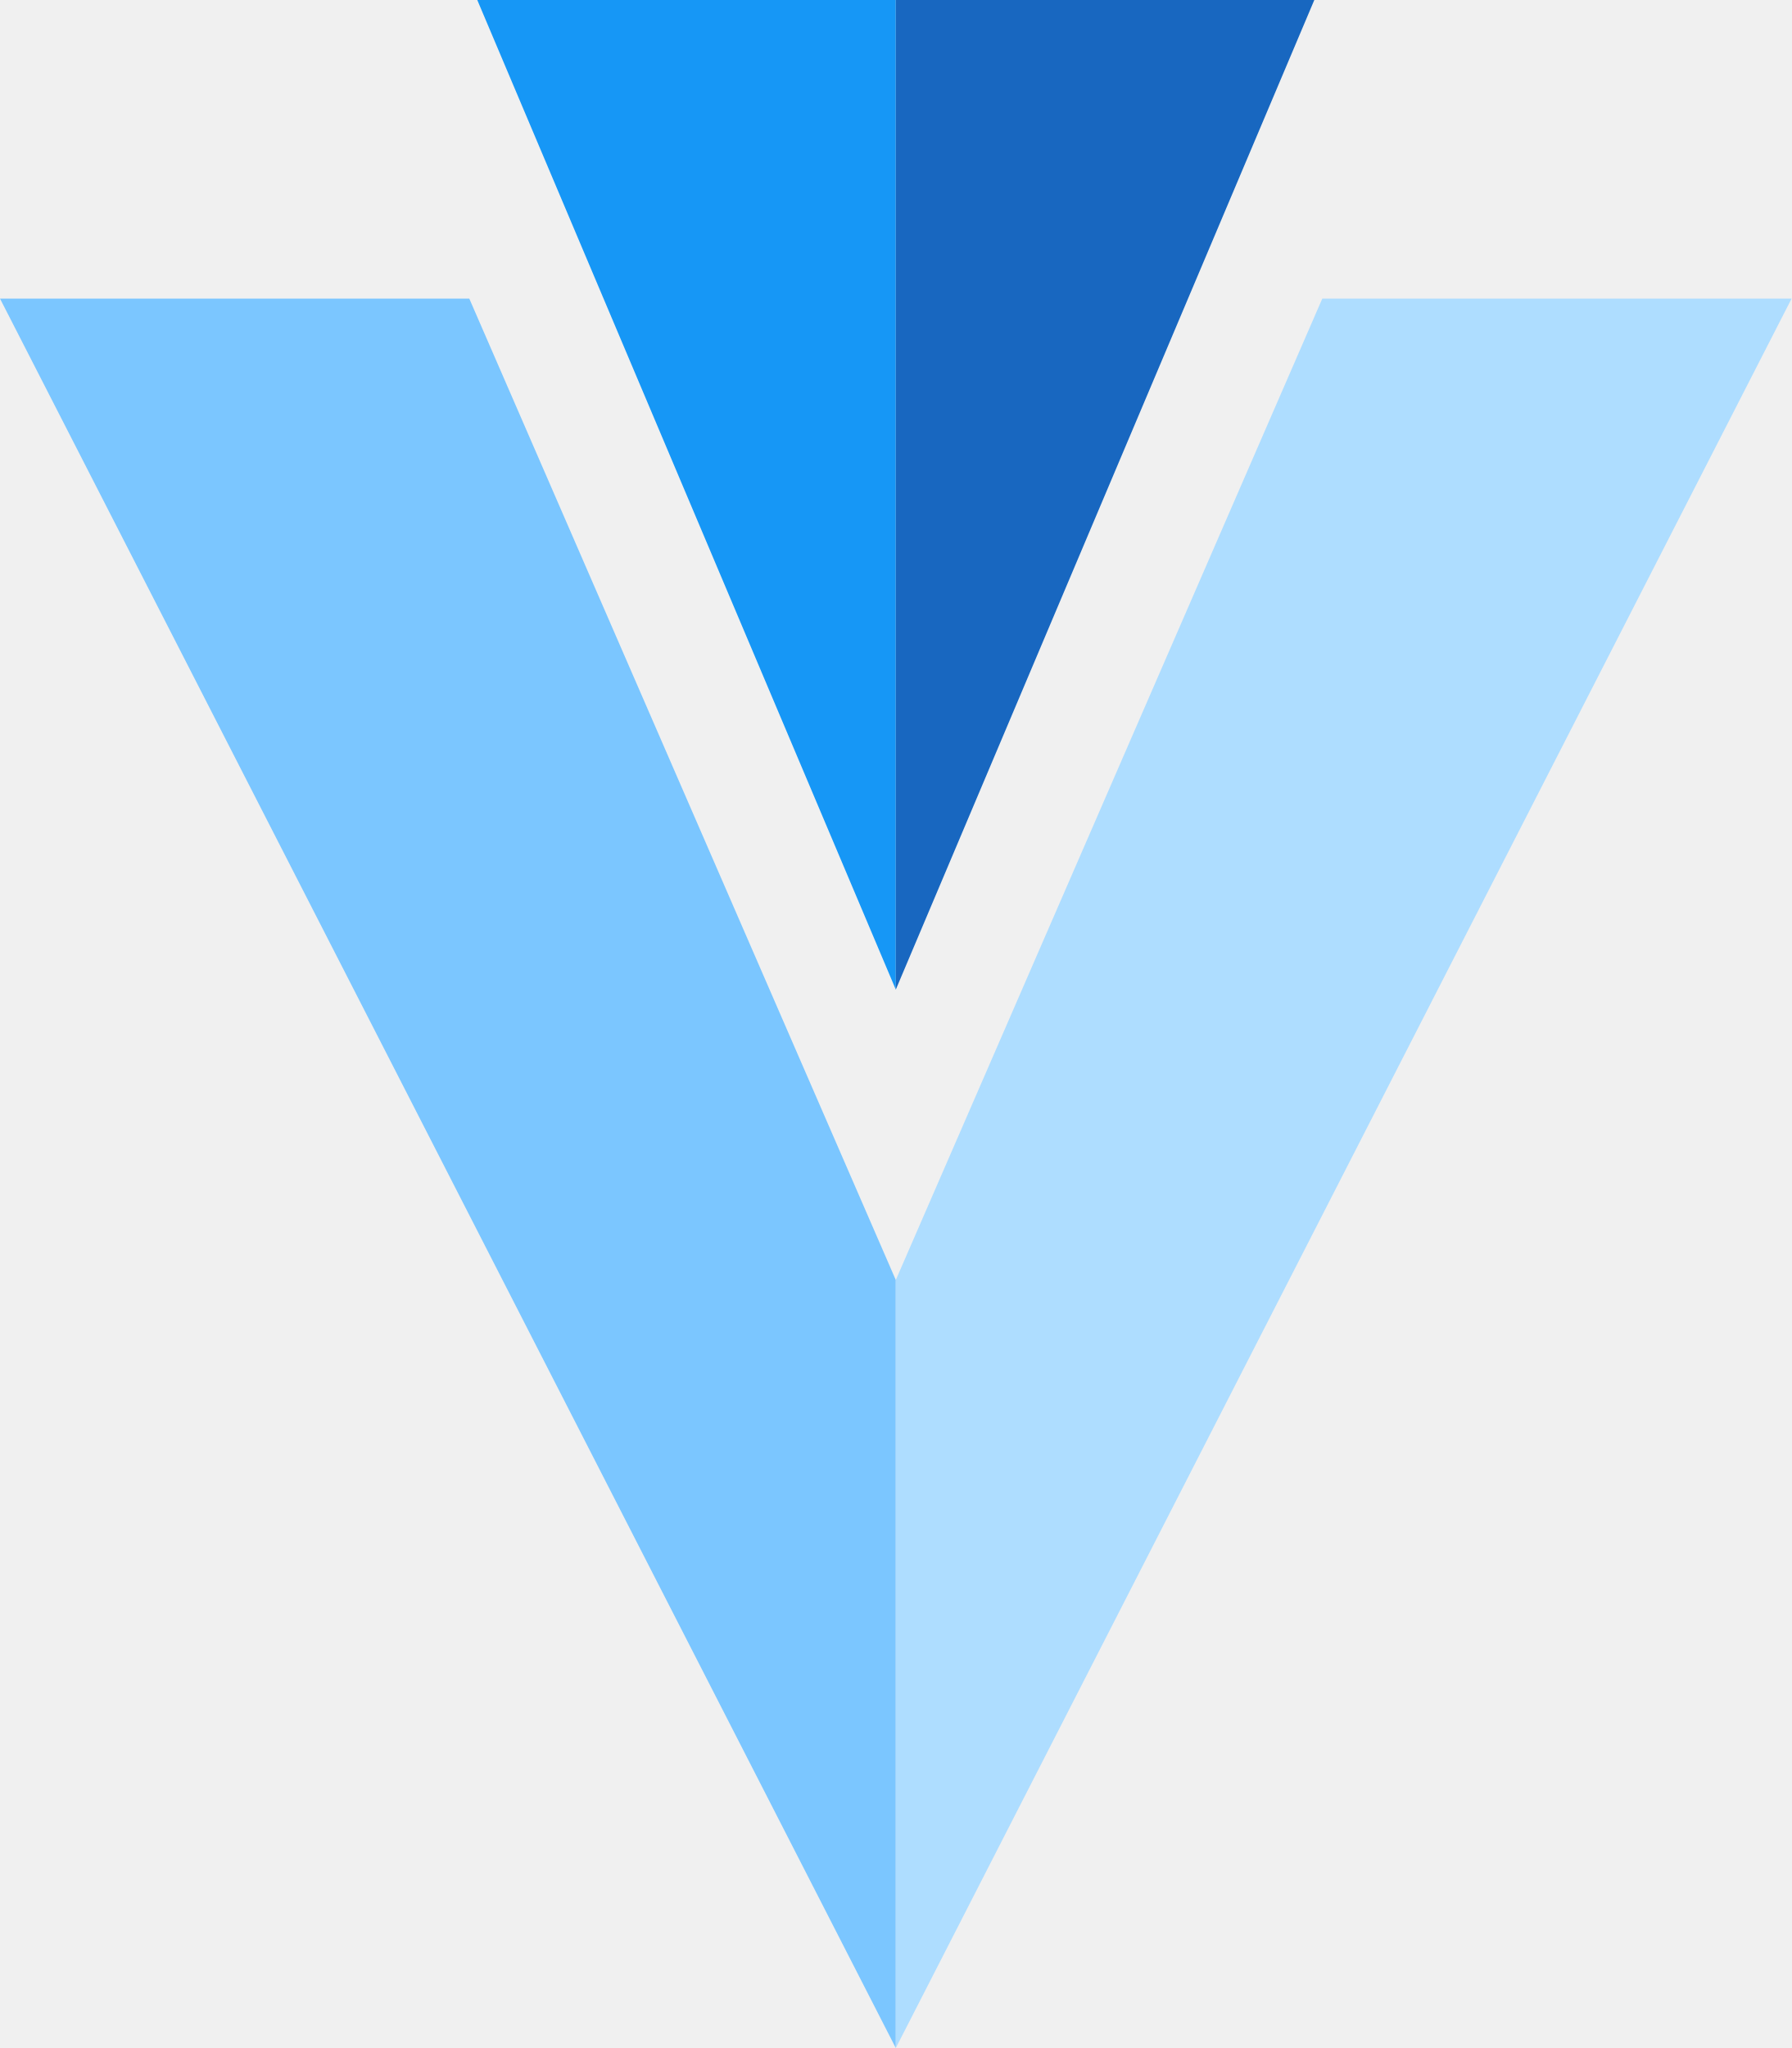
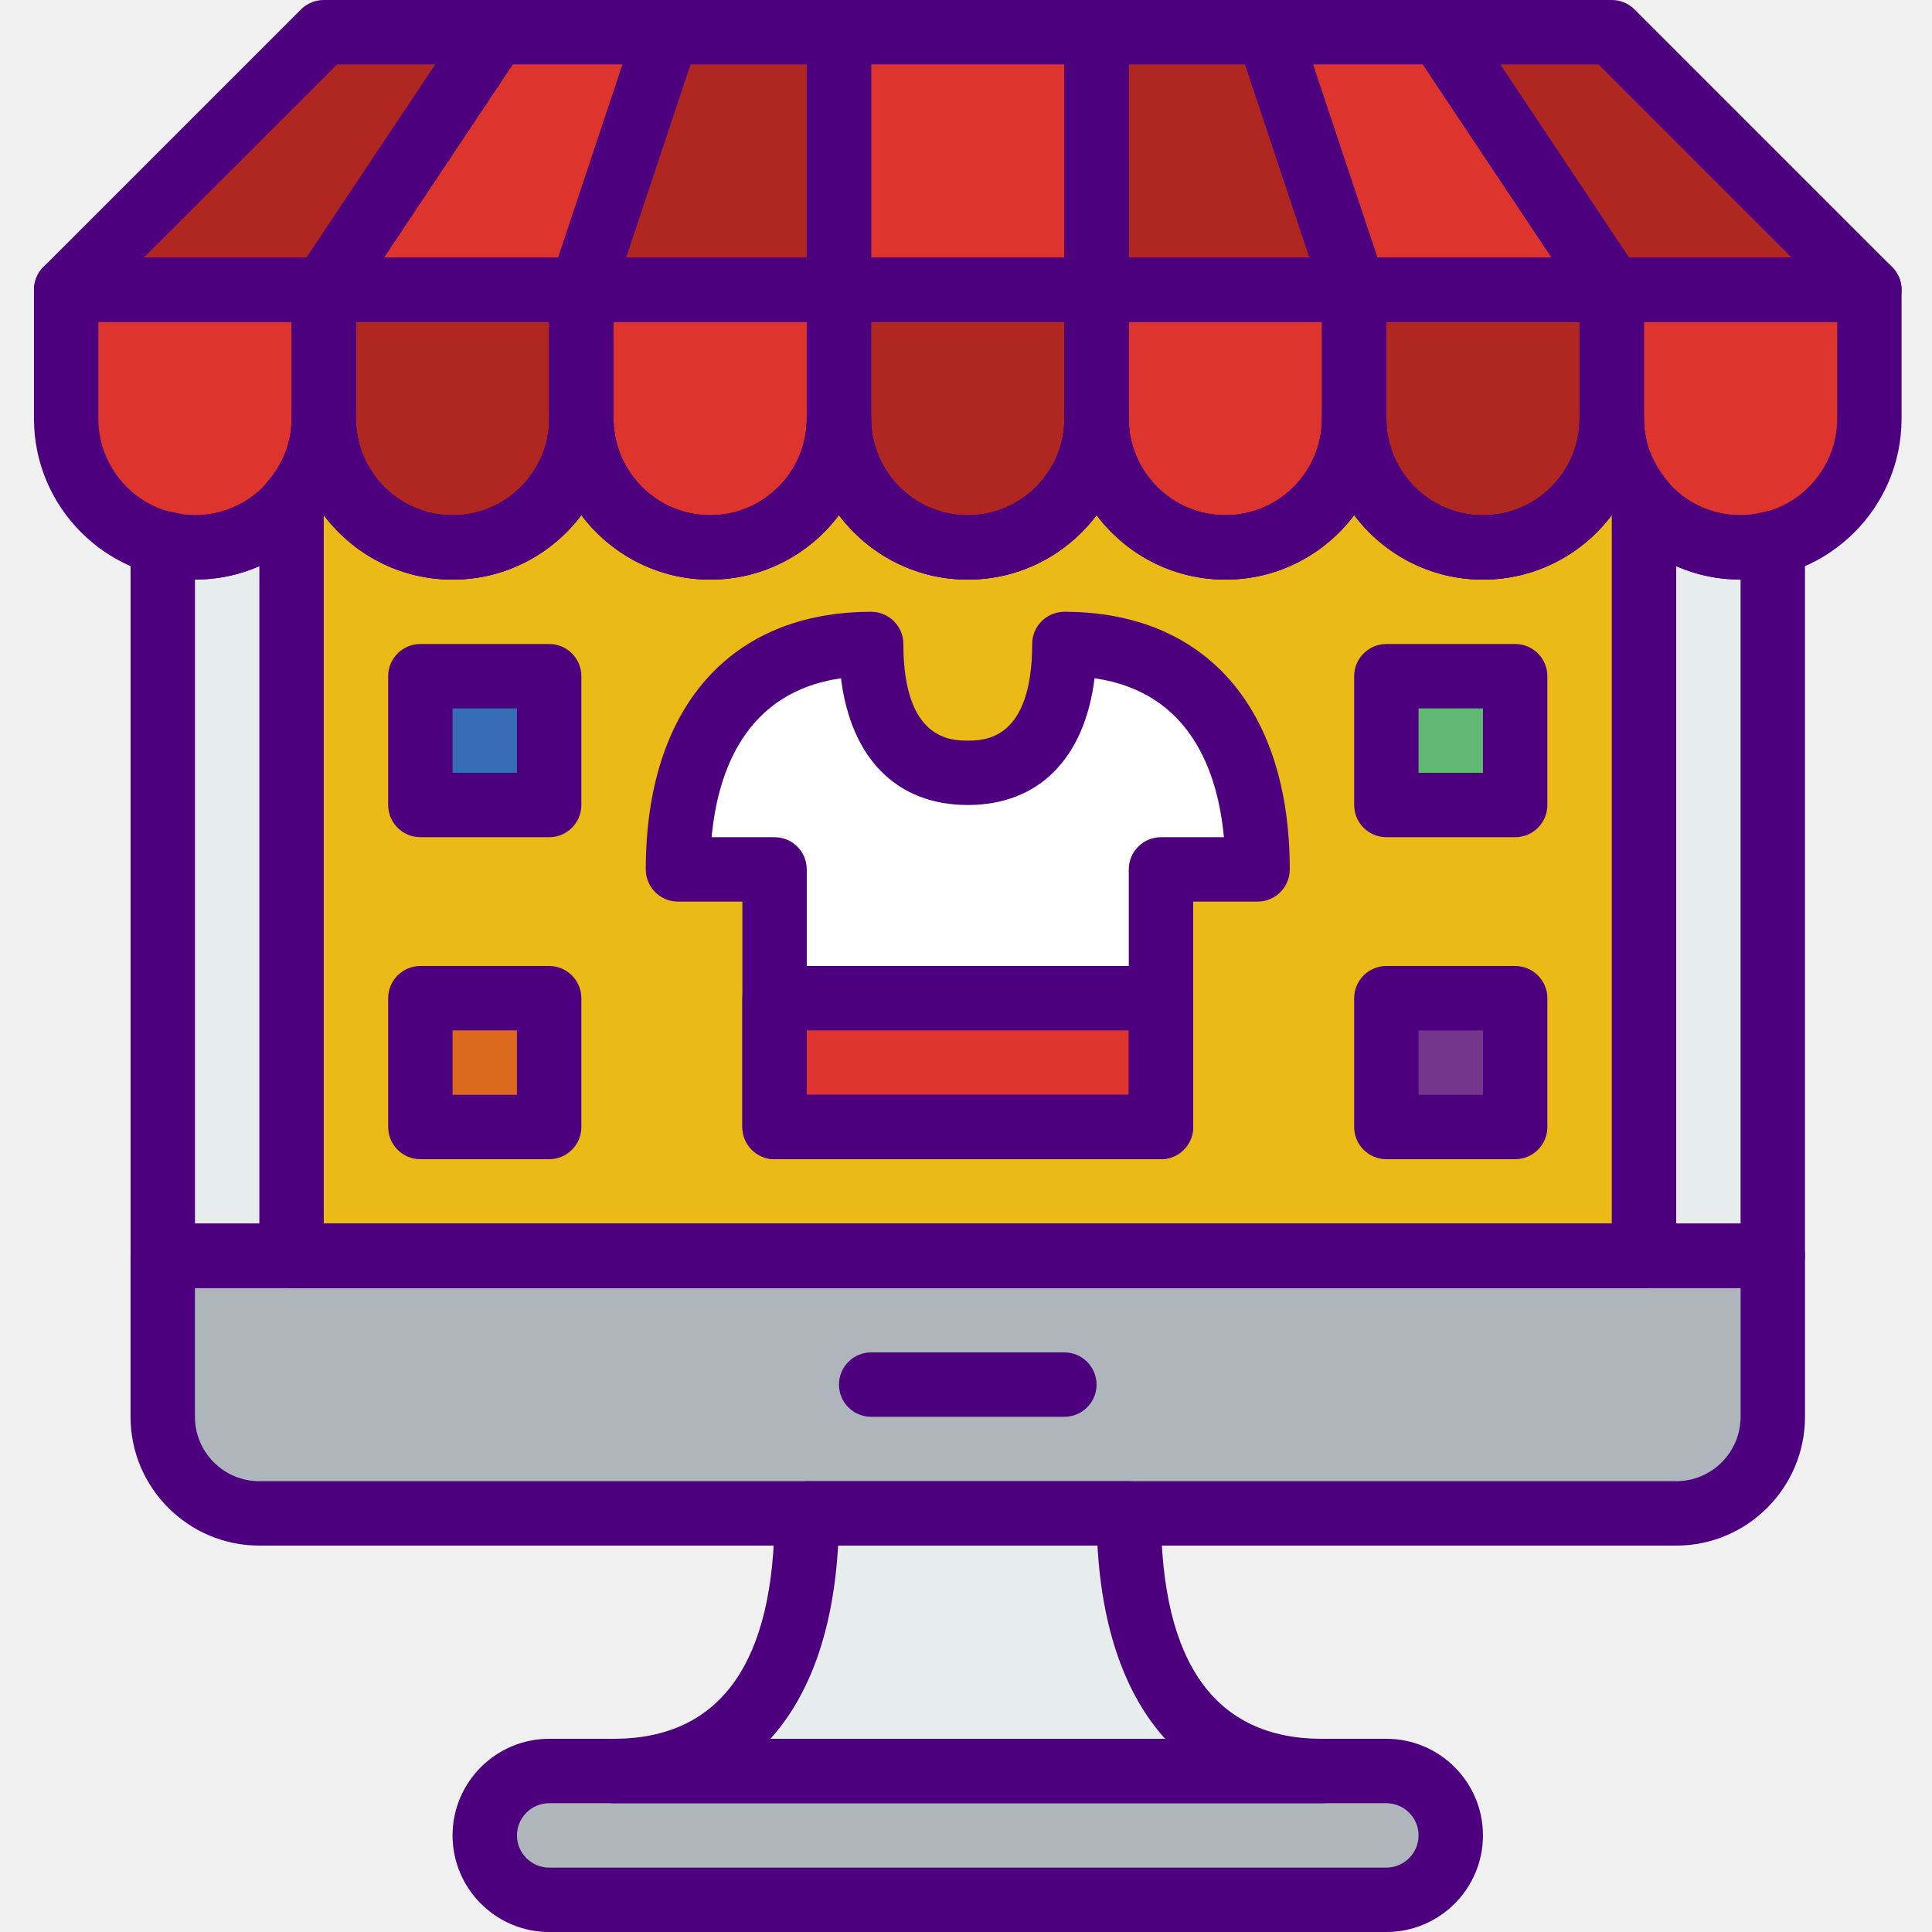
- <svg xmlns="http://www.w3.org/2000/svg" id="Layer_1" data-name="Layer 1" viewBox="0 0 87.5 100">
-   <defs>
-     <style>.cls-1{fill:#1697f6;}.cls-2{fill:#7bc6ff;}.cls-3{fill:#1867c0;}.cls-4{fill:#aeddff;}</style>
-   </defs>
-   <polyline class="cls-1" points="43.75 0 23.31 0 43.75 48.32" />
-   <polygon class="cls-2" points="43.75 62.5 43.75 100 0 14.58 22.92 14.58 43.75 62.5" />
-   <polyline class="cls-3" points="43.75 0 64.19 0 43.75 48.32" />
-   <polygon class="cls-4" points="64.58 14.58 87.5 14.58 43.75 100 43.75 62.5 64.58 14.58" />
+ <svg xmlns="http://www.w3.org/2000/svg" height="512pt" viewBox="-8 0 511 512" width="512pt">
+   <path d="m405.23 17.066h-323.055l-64.609 59.734v29.867c0 16.492 14.465 29.867 32.309 29.867s32.309-13.375 32.309-29.867c0 16.492 14.465 29.867 32.305 29.867 17.844 0 32.309-13.375 32.309-29.867 0 16.492 14.465 29.867 32.309 29.867s32.305-13.375 32.305-29.867c0 16.492 14.465 29.867 32.309 29.867s32.309-13.375 32.309-29.867c0 16.492 14.461 29.867 32.305 29.867s32.309-13.375 32.309-29.867c0 16.492 14.465 29.867 32.309 29.867 17.84 0 32.305-13.375 32.305-29.867 0 16.492 14.465 29.867 32.309 29.867 17.809 0 32.273-13.375 32.273-29.867v-29.867zm0 0" fill="#b02721" />
+   <path d="m290.637 401.066v-8.531h-85.336v8.531c0 37.734-13.465 68.266-51.199 68.266v8.535h187.734v-8.535c-37.734 0-51.199-30.531-51.199-68.266zm0 0" fill="#e7eced" />
+   <path d="m452.77 119.465c-18.852 0-34.133-15.281-34.133-34.133 0 18.852-15.285 34.133-34.137 34.133-18.848 0-34.133-15.281-34.133-34.133 0 18.852-15.281 34.133-34.133 34.133-18.848 0-34.133-15.281-34.133-34.133 0 18.852-15.281 34.133-34.133 34.133s-34.133-15.281-34.133-34.133c0 18.852-15.285 34.133-34.133 34.133-18.852 0-34.137-15.281-34.137-34.133 0 18.852-15.281 34.133-34.133 34.133-18.848 0-34.133-15.281-34.133-34.133 0 18.852-15.281 34.133-34.133 34.133-2.961 0-5.793-.492-8.531-1.203v240.137h426.664v-240.137c-2.738.711-5.57 1.203-8.531 1.203zm0 0" fill="#e7eced" />
+   <path d="m435.703 401.066h-375.469c-14.141 0-25.609-11.469-25.609-25.609v-42.656h426.684v42.656c0 14.141-11.469 25.609-25.605 25.609zm0 0" fill="#afb6bb" />
+   <path d="m358.902 503.465h-221.867c-9.43 0-17.066-7.637-17.066-17.066 0-9.43 7.637-17.066 17.066-17.066h221.867c9.43 0 17.066 7.637 17.066 17.066 0 9.43-7.637 17.066-17.066 17.066zm0 0" fill="#afb6bb" />
+   <path d="m43.168 145.066c-18.852 0-34.133-15.281-34.133-34.133v-34.133h68.266v34.133c0 18.852-15.281 34.133-34.133 34.133zm0 0" fill="#dd352e" />
+   <path d="m111.434 145.066c-18.848 0-34.133-15.281-34.133-34.133v-34.133h68.266v34.133c0 18.852-15.281 34.133-34.133 34.133zm0 0" fill="#b02721" />
+   <path d="m179.703 145.066c-18.852 0-34.137-15.281-34.137-34.133v-34.133h68.27v34.133c0 18.852-15.285 34.133-34.133 34.133zm0 0" fill="#dd352e" />
+   <path d="m77.301 76.801h-68.266l68.266-68.266h45.508zm0 0" fill="#b02721" />
+   <path d="m145.566 76.801h-68.266l45.508-68.266h45.52zm0 0" fill="#dd352e" />
+   <path d="m213.836 76.801h-68.27l22.762-68.266h45.508zm0 0" fill="#b02721" />
+   <path d="m247.969 145.066c18.852 0 34.133-15.281 34.133-34.133v-34.133h-68.266v34.133c0 18.852 15.281 34.133 34.133 34.133zm0 0" fill="#b02721" />
+   <path d="m213.836 8.535h68.266v68.266h-68.266zm0 0" fill="#dd352e" />
+   <path d="m418.637 110.934c0 18.852-15.285 34.133-34.137 34.133-18.848 0-34.133-15.281-34.133-34.133 0 18.852-15.281 34.133-34.133 34.133-18.848 0-34.133-15.281-34.133-34.133 0 18.852-15.281 34.133-34.133 34.133s-34.133-15.281-34.133-34.133c0 18.852-15.285 34.133-34.133 34.133-18.852 0-34.137-15.281-34.137-34.133 0 18.852-15.281 34.133-34.133 34.133-18.848 0-34.133-15.281-34.133-34.133 0 8.602-3.285 16.359-8.531 22.355v199.512h358.398v-199.512c-5.246-5.996-8.531-13.754-8.531-22.355zm0 0" fill="#ebba16" />
+   <path d="m273.566 170.668c0 18.848-6.746 34.133-25.598 34.133s-25.602-15.285-25.602-34.133c-42.664 0-51.199 36.145-51.199 59.73h25.602v68.27h102.398v-68.27h25.602c0-23.586-8.535-59.73-51.203-59.73zm0 0" fill="#fff" />
+   <path d="m196.77 264.535h102.398v34.133h-102.398zm0 0" fill="#dd352e" />
+   <path d="m102.902 179.199h34.133v34.133h-34.133zm0 0" fill="#366db6" />
+   <path d="m102.902 264.535h34.133v34.133h-34.133zm0 0" fill="#dc691d" />
+   <path d="m358.902 179.199h34.133v34.133h-34.133zm0 0" fill="#61b872" />
+   <path d="m358.902 264.535h34.133v34.133h-34.133zm0 0" fill="#75348b" />
+   <path d="m452.77 145.066c18.848 0 34.133-15.281 34.133-34.133v-34.133h-68.266v34.133c0 18.852 15.281 34.133 34.133 34.133zm0 0" fill="#dd352e" />
+   <path d="m384.5 145.066c18.852 0 34.137-15.281 34.137-34.133v-34.133h-68.27v34.133c0 18.852 15.285 34.133 34.133 34.133zm0 0" fill="#b02721" />
+   <path d="m316.234 145.066c18.852 0 34.133-15.281 34.133-34.133v-34.133h-68.266v34.133c0 18.852 15.285 34.133 34.133 34.133zm0 0" fill="#dd352e" />
+   <path d="m418.637 76.801h68.266l-68.266-68.266h-45.512zm0 0" fill="#b02721" />
+   <path d="m350.367 76.801h68.27l-45.512-68.266h-45.516zm0 0" fill="#dd352e" />
+   <path d="m282.102 76.801h68.266l-22.758-68.266h-45.508zm0 0" fill="#b02721" />
+   <g fill="#4d007e">
+     <path d="m435.703 409.602h-375.469c-18.824 0-34.141-15.32-34.141-34.145v-42.656c0-4.711 3.82-8.535 8.531-8.535h426.684c4.711 0 8.535 3.824 8.535 8.535v42.656c0 18.824-15.316 34.145-34.141 34.145zm-392.543-68.27v34.125c0 9.422 7.652 17.078 17.074 17.078h375.469c9.418 0 17.074-7.656 17.074-17.078v-34.125zm0 0" />
+     <path d="m273.566 375.465h-51.199c-4.711 0-8.531-3.82-8.531-8.531 0-4.711 3.82-8.535 8.531-8.535h51.199c4.711 0 8.535 3.824 8.535 8.535 0 4.711-3.824 8.531-8.535 8.531zm0 0" />
+     <path d="m358.902 512h-221.867c-14.113 0-25.602-11.484-25.602-25.602 0-14.113 11.488-25.598 25.602-25.598h221.867c14.113 0 25.598 11.484 25.598 25.598 0 14.117-11.484 25.602-25.598 25.602zm-221.867-34.133c-4.703 0-8.535 3.832-8.535 8.531 0 4.703 3.832 8.535 8.535 8.535h221.867c4.699 0 8.531-3.832 8.531-8.535 0-4.699-3.832-8.531-8.531-8.531zm0 0" />
+     <path d="m341.836 477.867h-187.734c-4.711 0-8.535-3.824-8.535-8.535 0-4.711 3.824-8.531 8.535-8.531 28.312 0 42.668-20.098 42.668-59.734 0-4.711 3.82-8.531 8.531-8.531h85.336c4.707 0 8.531 3.82 8.531 8.531 0 39.637 14.352 59.734 42.668 59.734 4.711 0 8.531 3.82 8.531 8.531 0 4.711-3.82 8.535-8.531 8.535zm-146.168-17.066h104.609c-10.512-11.641-16.699-28.973-17.938-51.199h-68.734c-1.246 22.227-7.426 39.559-17.938 51.199zm0 0" />
+     <path d="m43.168 153.602c-23.527 0-42.668-19.141-42.668-42.668v-34.133c0-4.711 3.824-8.535 8.535-8.535h68.266c4.711 0 8.535 3.824 8.535 8.535v34.133c0 23.527-19.141 42.668-42.668 42.668zm-25.602-68.27v25.602c0 14.113 11.488 25.602 25.602 25.602s25.602-11.488 25.602-25.602v-25.602zm0 0" />
+     <path d="m111.434 153.602c-23.523 0-42.664-19.141-42.664-42.668v-34.133c0-4.711 3.82-8.535 8.531-8.535h68.266c4.711 0 8.535 3.824 8.535 8.535v34.133c0 23.527-19.141 42.668-42.668 42.668zm-25.598-68.27v25.602c0 14.113 11.484 25.602 25.598 25.602 14.117 0 25.602-11.488 25.602-25.602v-25.602zm0 0" />
+     <path d="m179.703 153.602c-23.527 0-42.668-19.141-42.668-42.668v-34.133c0-4.711 3.824-8.535 8.531-8.535h68.27c4.711 0 8.531 3.824 8.531 8.535v34.133c0 23.527-19.141 42.668-42.664 42.668zm-25.602-68.27v25.602c0 14.113 11.484 25.602 25.602 25.602 14.113 0 25.598-11.488 25.598-25.602v-25.602zm0 0" />
+     <path d="m384.5 153.602c-23.523 0-42.664-19.141-42.664-42.668v-34.133c0-4.711 3.82-8.535 8.531-8.535h68.27c4.707 0 8.531 3.824 8.531 8.535v34.133c0 23.527-19.141 42.668-42.668 42.668zm-25.598-68.27v25.602c0 14.113 11.484 25.602 25.598 25.602 14.117 0 25.602-11.488 25.602-25.602v-25.602zm0 0" />
+     <path d="m452.77 153.602c-23.527 0-42.668-19.141-42.668-42.668v-34.133c0-4.711 3.824-8.535 8.535-8.535h68.266c4.711 0 8.531 3.824 8.531 8.535v34.133c0 23.527-19.141 42.668-42.664 42.668zm-25.602-68.27v25.602c0 14.113 11.484 25.602 25.602 25.602 14.113 0 25.598-11.488 25.598-25.602v-25.602zm0 0" />
+     <path d="m77.301 85.332h-68.266c-3.449 0-6.562-2.082-7.887-5.266-1.32-3.191-.586-6.859 1.852-9.301l68.27-68.266c1.594-1.605 3.77-2.5 6.031-2.5h45.508c3.148 0 6.043 1.73 7.527 4.504 1.484 2.773 1.324 6.145-.426 8.758l-45.508 68.266c-1.59 2.383-4.25 3.805-7.102 3.805zm-47.668-17.066h43.102l34.137-51.199h-26.035zm0 0" />
+     <path d="m145.566 85.332h-68.266c-3.148 0-6.039-1.73-7.527-4.504-1.484-2.773-1.32-6.145.43-8.754l45.508-68.27c1.586-2.379 4.25-3.805 7.098-3.805h45.508c2.742 0 5.316 1.312 6.922 3.543 1.605 2.227 2.039 5.086 1.18 7.688l-22.762 68.266c-1.148 3.492-4.41 5.836-8.09 5.836zm-52.316-17.066h46.176l17.066-51.199h-29.109zm0 0" />
+     <path d="m213.836 85.332h-68.27c-2.738 0-5.312-1.312-6.918-3.539-1.605-2.227-2.039-5.086-1.18-7.691l22.762-68.266c1.16-3.488 4.418-5.836 8.098-5.836h45.508c4.711 0 8.531 3.824 8.531 8.535v68.266c0 4.711-3.82 8.531-8.531 8.531zm-56.434-17.066h47.898v-51.199h-30.832zm0 0" />
+     <path d="m316.234 153.602c-23.527 0-42.668-19.141-42.668-42.668v-34.133c0-4.711 3.824-8.535 8.535-8.535h68.266c4.711 0 8.535 3.824 8.535 8.535v34.133c0 23.527-19.141 42.668-42.668 42.668zm-25.598-68.27v25.602c0 14.113 11.484 25.602 25.598 25.602s25.602-11.488 25.602-25.602v-25.602zm0 0" />
+     <path d="m247.969 153.602c-23.527 0-42.668-19.141-42.668-42.668v-34.133c0-4.711 3.824-8.535 8.535-8.535h68.266c4.711 0 8.535 3.824 8.535 8.535v34.133c0 23.527-19.141 42.668-42.668 42.668zm-25.602-68.27v25.602c0 14.113 11.488 25.602 25.602 25.602s25.598-11.488 25.598-25.602v-25.602zm0 0" />
+     <path d="m350.367 85.332h-68.266c-4.711 0-8.535-3.82-8.535-8.531v-68.266c0-4.711 3.824-8.535 8.535-8.535h45.508c3.68 0 6.93 2.348 8.098 5.836l22.758 68.266c.871 2.605.43 5.465-1.176 7.691-1.605 2.227-4.18 3.539-6.922 3.539zm-59.73-17.066h47.895l-17.066-51.199h-30.828zm0 0" />
+     <path d="m418.637 85.332h-68.27c-3.676 0-6.93-2.344-8.098-5.836l-22.758-68.266c-.871-2.602-.426-5.461 1.176-7.688 1.605-2.23 4.184-3.543 6.922-3.543h45.508c2.852 0 5.512 1.426 7.102 3.797l45.508 68.266c1.75 2.621 1.91 5.984.426 8.758-1.477 2.781-4.367 4.512-7.516 4.512zm-62.117-17.066h46.176l-34.133-51.199h-29.109zm0 0" />
+     <path d="m486.902 85.332h-68.266c-2.852 0-5.516-1.422-7.102-3.797l-45.508-68.266c-1.75-2.621-1.91-5.98-.426-8.754 1.484-2.785 4.375-4.516 7.523-4.516h45.512c2.258 0 4.438.895 6.031 2.5l68.266 68.266c2.441 2.441 3.176 6.109 1.852 9.301-1.32 3.184-4.438 5.266-7.883 5.266zm-63.703-17.066h43.102l-51.199-51.199h-26.035zm0 0" />
+     <path d="m282.102 85.332h-68.266c-4.711 0-8.535-3.82-8.535-8.531v-68.266c0-4.711 3.824-8.535 8.535-8.535h68.266c4.711 0 8.535 3.824 8.535 8.535v68.266c0 4.711-3.824 8.531-8.535 8.531zm-59.734-17.066h51.199v-51.199h-51.199zm0 0" />
+     <path d="m427.168 341.332h-358.398c-4.711 0-8.535-3.82-8.535-8.531v-199.5c0-2.066.75-4.062 2.109-5.617 2.926-3.363 6.426-8.984 6.426-16.75 0-4.711 3.82-8.535 8.531-8.535 4.711 0 8.535 3.824 8.535 8.535 0 14.113 11.484 25.602 25.598 25.602 14.117 0 25.602-11.488 25.602-25.602 0-4.711 3.824-8.535 8.531-8.535 4.711 0 8.535 3.824 8.535 8.535 0 14.113 11.484 25.602 25.602 25.602 14.113 0 25.598-11.488 25.598-25.602 0-4.711 3.824-8.535 8.535-8.535 4.711 0 8.531 3.824 8.531 8.535 0 14.113 11.488 25.602 25.602 25.602s25.598-11.488 25.598-25.602c0-4.711 3.824-8.535 8.535-8.535 4.711 0 8.535 3.824 8.535 8.535 0 14.113 11.484 25.602 25.598 25.602s25.602-11.488 25.602-25.602c0-4.711 3.82-8.535 8.531-8.535 4.711 0 8.535 3.824 8.535 8.535 0 14.113 11.484 25.602 25.598 25.602 14.117 0 25.602-11.488 25.602-25.602 0-4.711 3.824-8.535 8.535-8.535 4.707 0 8.531 3.824 8.531 8.535 0 7.766 3.5 13.387 6.426 16.75 1.355 1.555 2.109 3.543 2.109 5.617v199.5c0 4.711-3.824 8.531-8.535 8.531zm-349.867-17.066h341.336v-187.758c-7.793 10.367-20.191 17.094-34.137 17.094-13.941 0-26.34-6.727-34.133-17.094-7.789 10.367-20.188 17.094-34.133 17.094-13.941 0-26.344-6.727-34.133-17.094-7.789 10.367-20.191 17.094-34.133 17.094-13.945 0-26.344-6.727-34.133-17.094-7.793 10.367-20.191 17.094-34.133 17.094-13.945 0-26.344-6.727-34.137-17.094-7.789 10.367-20.188 17.094-34.133 17.094-13.941 0-26.34-6.727-34.133-17.094zm0 0" />
+     <path d="m461.301 341.332h-426.664c-4.711 0-8.535-3.82-8.535-8.531v-188.945c0-2.645 1.23-5.137 3.312-6.75 2.09-1.613 4.805-2.16 7.363-1.512 2.457.641 4.488.941 6.391.941 14.113 0 25.602-11.488 25.602-25.602 0-4.711 3.82-8.535 8.531-8.535 4.711 0 8.535 3.824 8.535 8.535 0 14.113 11.484 25.602 25.598 25.602 14.117 0 25.602-11.488 25.602-25.602 0-4.711 3.824-8.535 8.531-8.535 4.711 0 8.535 3.824 8.535 8.535 0 14.113 11.484 25.602 25.602 25.602 14.113 0 25.598-11.488 25.598-25.602 0-4.711 3.824-8.535 8.535-8.535 4.711 0 8.531 3.824 8.531 8.535 0 14.113 11.488 25.602 25.602 25.602s25.598-11.488 25.598-25.602c0-4.711 3.824-8.535 8.535-8.535 4.711 0 8.535 3.824 8.535 8.535 0 14.113 11.484 25.602 25.598 25.602s25.602-11.488 25.602-25.602c0-4.711 3.82-8.535 8.531-8.535 4.711 0 8.535 3.824 8.535 8.535 0 14.113 11.484 25.602 25.598 25.602 14.117 0 25.602-11.488 25.602-25.602 0-4.711 3.824-8.535 8.535-8.535 4.707 0 8.531 3.824 8.531 8.535 0 14.113 11.484 25.602 25.602 25.602 1.902 0 3.934-.301 6.391-.934 2.559-.648 5.281-.102 7.363 1.512 2.082 1.613 3.312 4.105 3.312 6.742v188.945c0 4.711-3.824 8.531-8.535 8.531zm-418.133-17.066h409.602v-170.664c-13.945 0-26.344-6.727-34.133-17.094-7.793 10.367-20.191 17.094-34.137 17.094-13.941 0-26.34-6.727-34.133-17.094-7.789 10.367-20.188 17.094-34.133 17.094-13.941 0-26.344-6.727-34.133-17.094-7.789 10.367-20.191 17.094-34.133 17.094-13.945 0-26.344-6.727-34.133-17.094-7.793 10.367-20.191 17.094-34.133 17.094-13.945 0-26.344-6.727-34.137-17.094-7.789 10.367-20.188 17.094-34.133 17.094-13.941 0-26.34-6.727-34.133-17.094-7.789 10.367-20.188 17.094-34.133 17.094zm0 0" />
+     <path d="m299.168 307.199h-102.398c-4.711 0-8.535-3.82-8.535-8.531v-59.734h-17.066c-4.711 0-8.531-3.824-8.531-8.535 0-42.742 22.328-68.266 59.73-68.266 4.711 0 8.535 3.824 8.535 8.535 0 25.598 12.844 25.598 17.066 25.598s17.066 0 17.066-25.598c0-4.711 3.824-8.535 8.531-8.535 37.402 0 59.734 25.523 59.734 68.266 0 4.711-3.82 8.535-8.531 8.535h-17.066v59.734c0 4.711-3.824 8.531-8.535 8.531zm-93.867-17.066h85.336v-59.734c0-4.707 3.82-8.531 8.531-8.531h16.684c-1.598-17.152-8.816-38.461-34.289-42.121-2.625 21.215-14.762 33.586-33.594 33.586s-30.969-12.371-33.598-33.586c-25.469 3.66-32.699 24.969-34.285 42.121h16.684c4.711 0 8.531 3.824 8.531 8.531zm0 0" />
+     <path d="m299.168 307.199h-102.398c-4.711 0-8.535-3.82-8.535-8.531v-34.133c0-4.711 3.824-8.535 8.535-8.535h102.398c4.711 0 8.535 3.824 8.535 8.535v34.133c0 4.711-3.824 8.531-8.535 8.531zm-93.867-17.066h85.336v-17.066h-85.336zm0 0" />
+     <path d="m137.035 221.867h-34.133c-4.711 0-8.535-3.824-8.535-8.535v-34.133c0-4.711 3.824-8.531 8.535-8.531h34.133c4.711 0 8.531 3.82 8.531 8.531v34.133c0 4.711-3.82 8.535-8.531 8.535zm-25.602-17.066h17.066v-17.066h-17.066zm0 0" />
+     <path d="m137.035 307.199h-34.133c-4.711 0-8.535-3.82-8.535-8.531v-34.133c0-4.711 3.824-8.535 8.535-8.535h34.133c4.711 0 8.531 3.824 8.531 8.535v34.133c0 4.711-3.82 8.531-8.531 8.531zm-25.602-17.066h17.066v-17.066h-17.066zm0 0" />
+     <path d="m393.035 221.867h-34.133c-4.711 0-8.535-3.824-8.535-8.535v-34.133c0-4.711 3.824-8.531 8.535-8.531h34.133c4.711 0 8.531 3.82 8.531 8.531v34.133c0 4.711-3.82 8.535-8.531 8.535zm-25.602-17.066h17.066v-17.066h-17.066zm0 0" />
+     <path d="m393.035 307.199h-34.133c-4.711 0-8.535-3.82-8.535-8.531v-34.133c0-4.711 3.824-8.535 8.535-8.535h34.133c4.711 0 8.531 3.824 8.531 8.535v34.133c0 4.711-3.82 8.531-8.531 8.531zm-25.602-17.066h17.066v-17.066h-17.066zm0 0" />
+   </g>
</svg>
